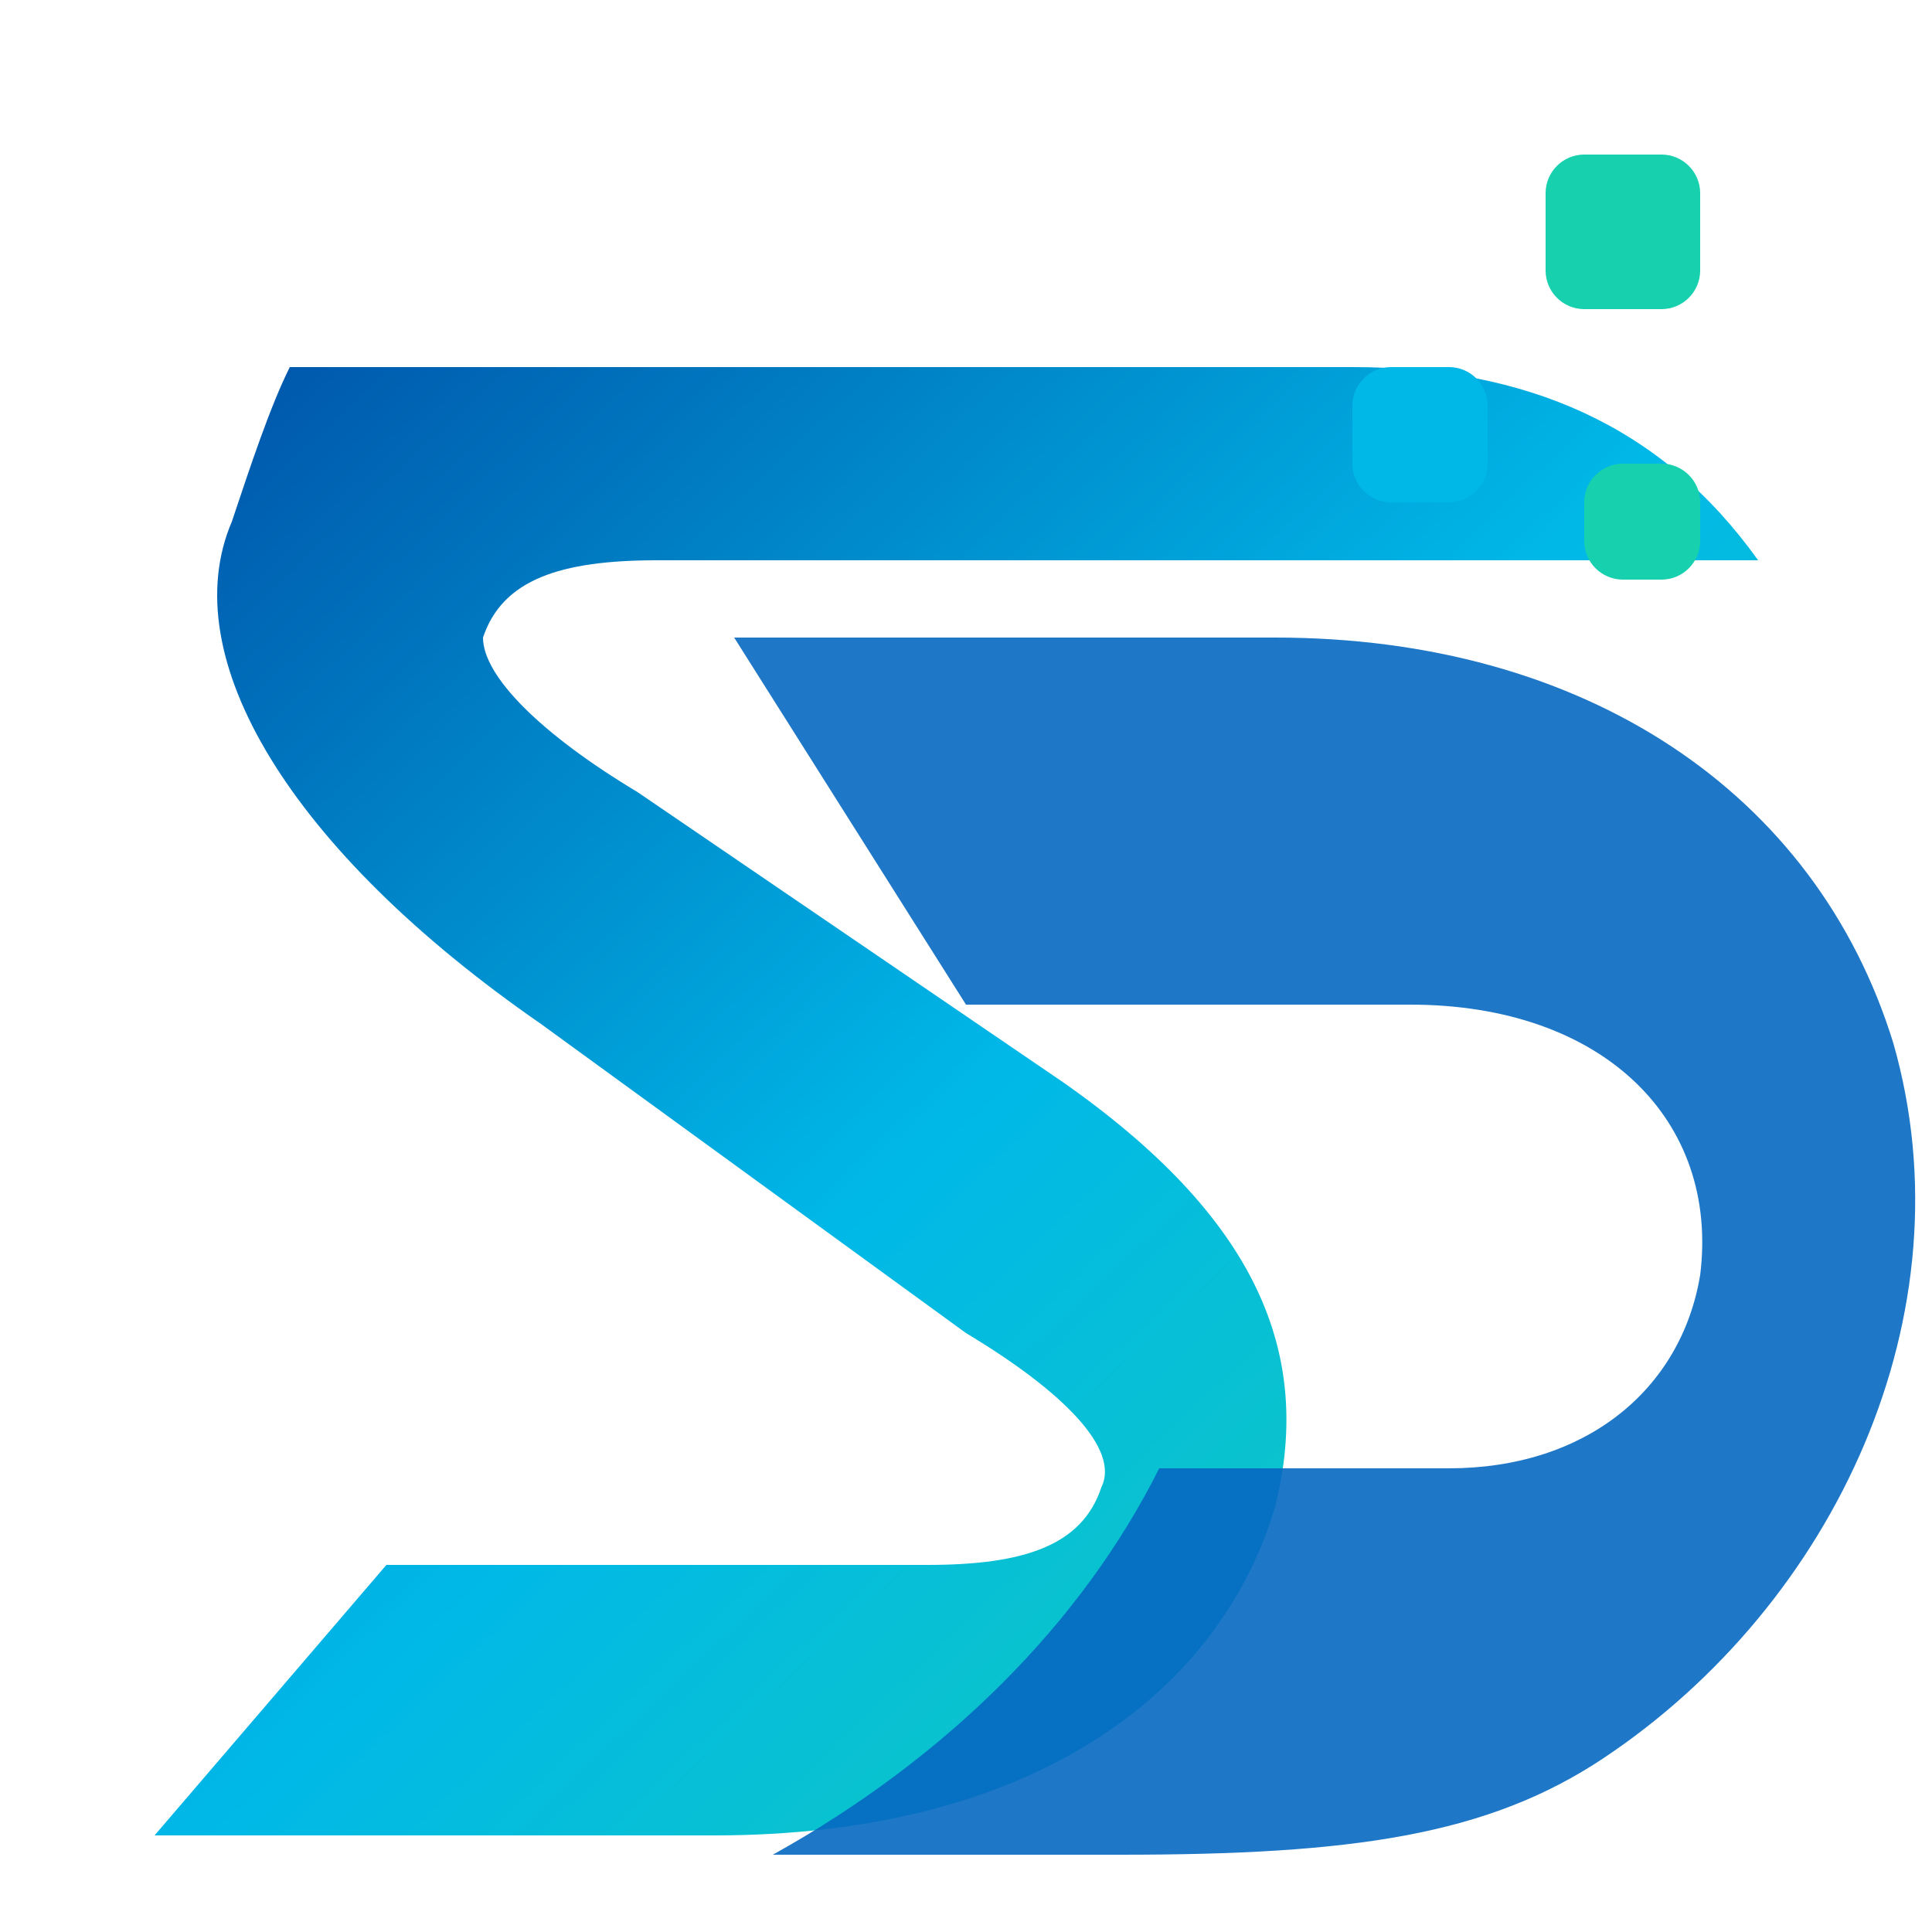
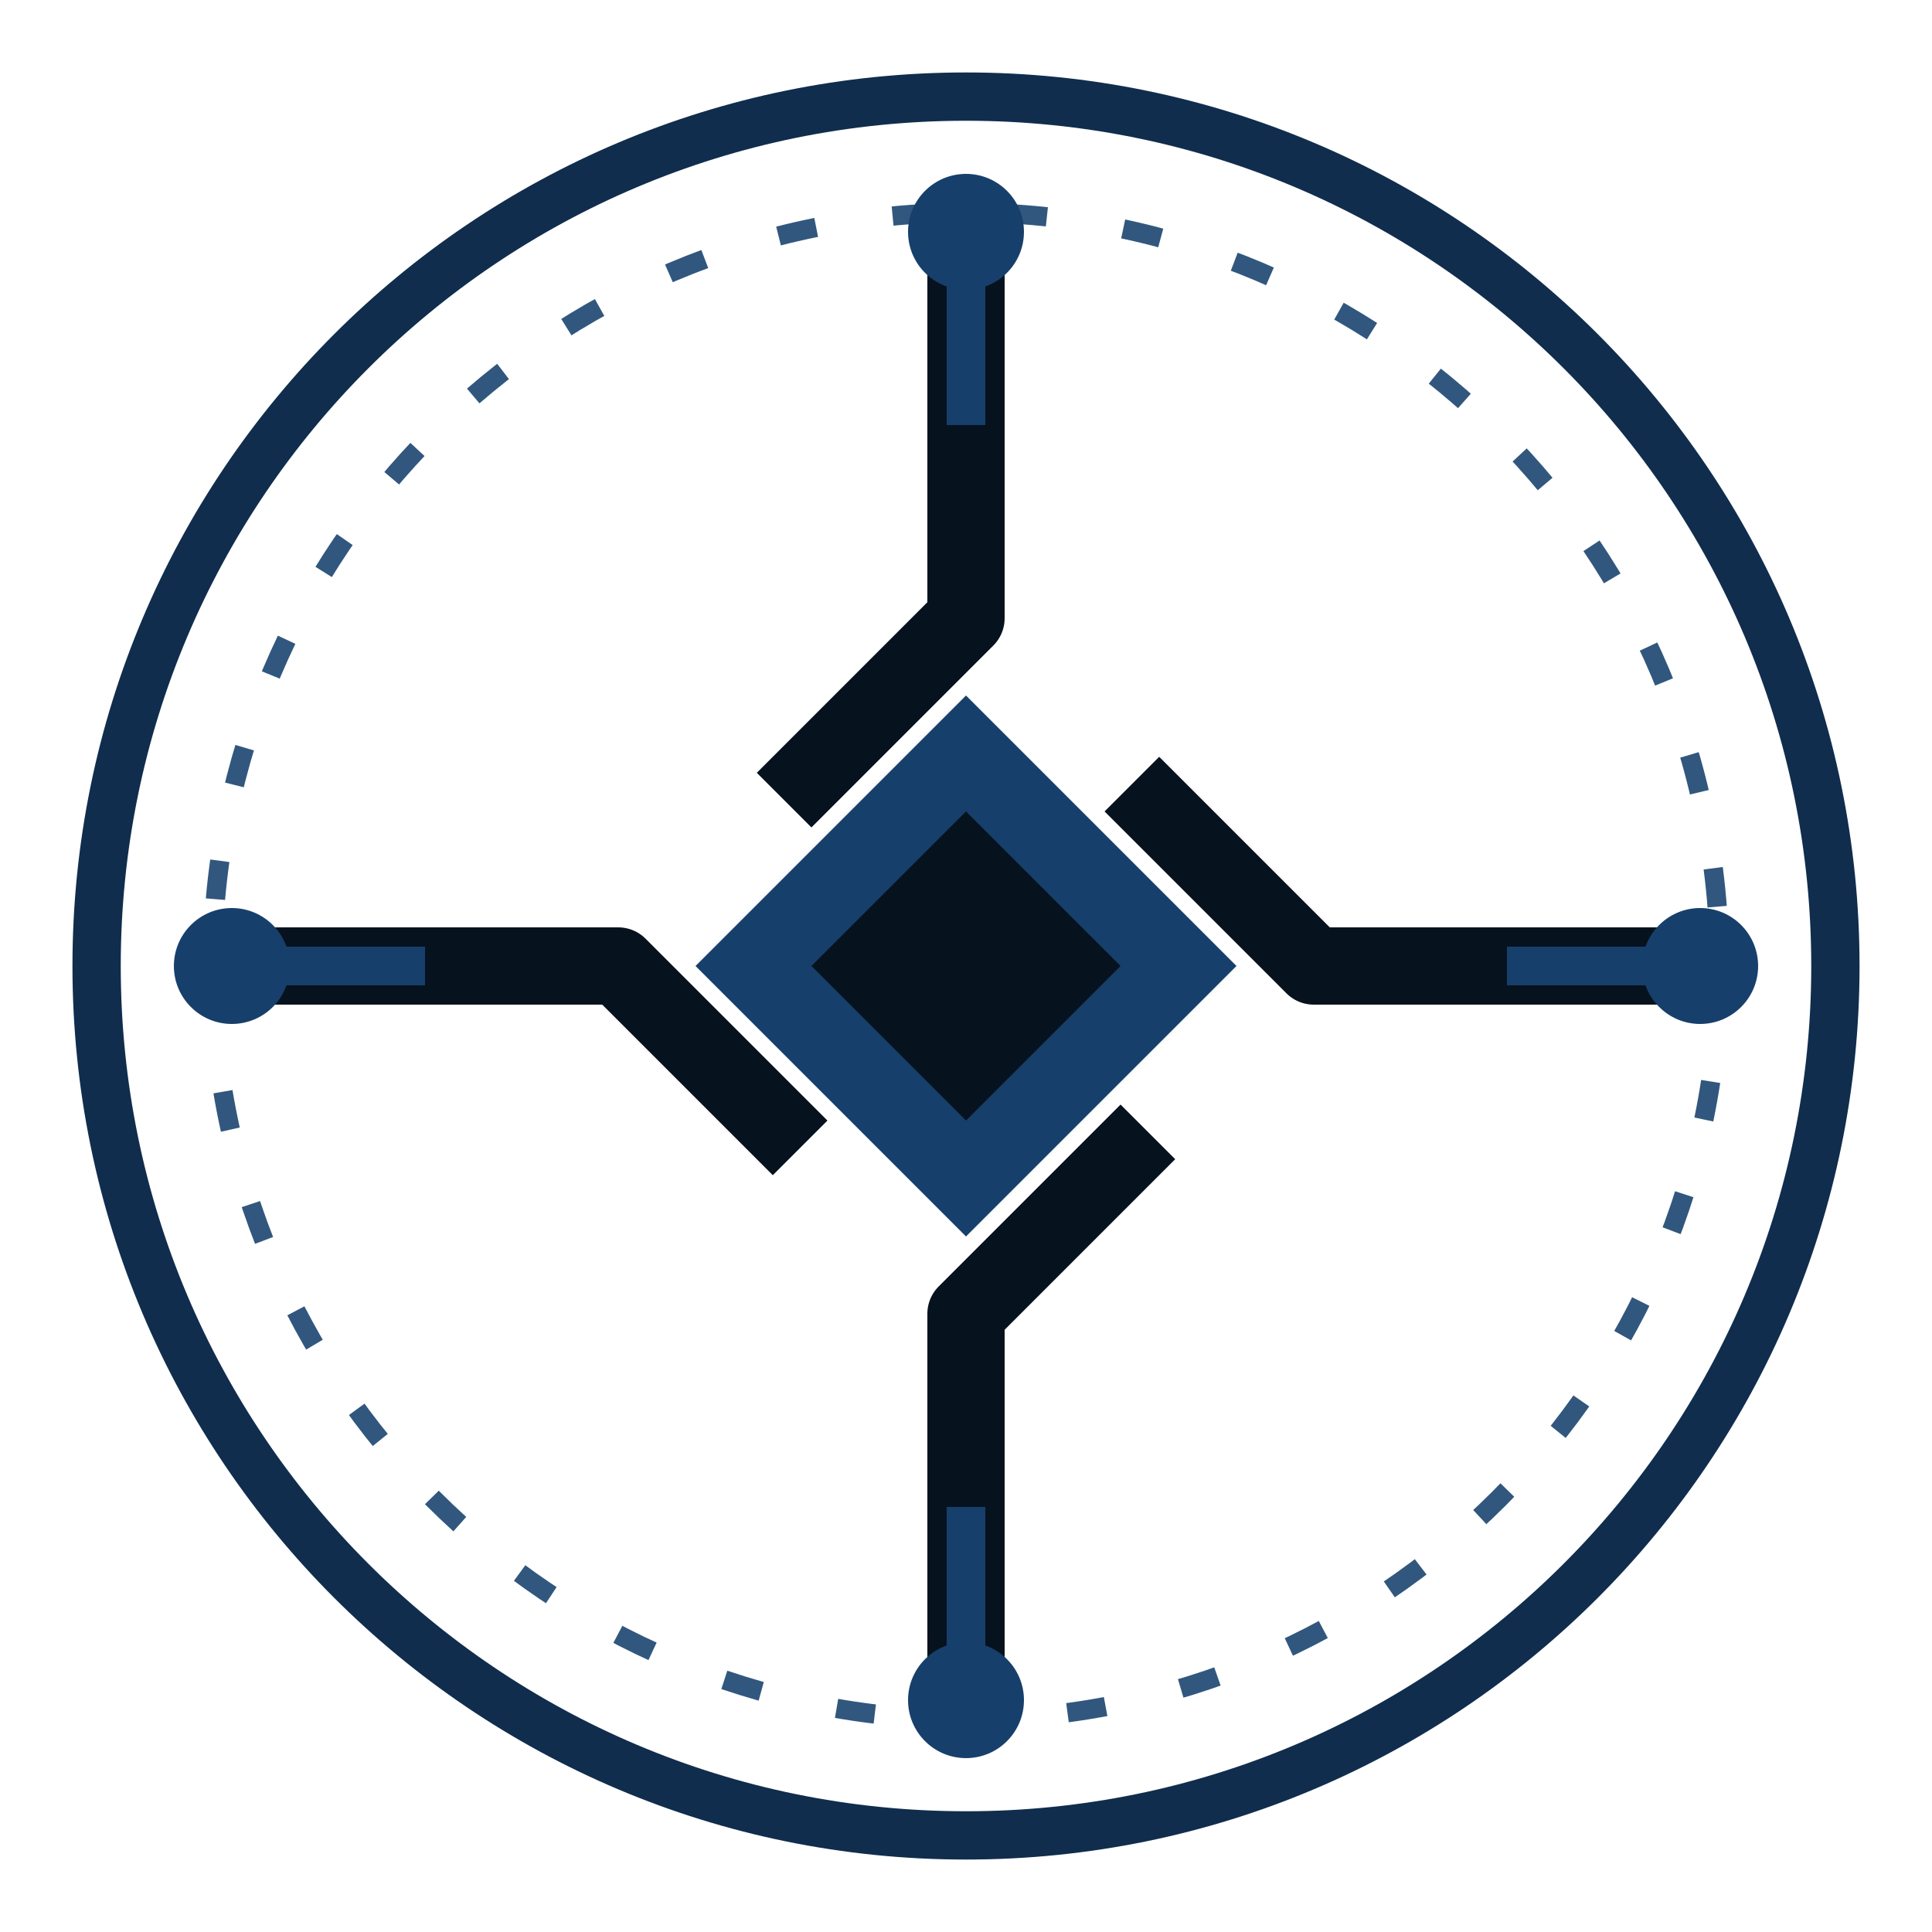
<svg xmlns="http://www.w3.org/2000/svg" viewBox="0 0 100 100" role="img" aria-labelledby="title desc">
-   <defs>
-     <linearGradient id="blueTeal" x1="0" y1="0" x2="1" y2="1">
-       <stop offset="0" stop-color="#0050a7" />
-       <stop offset=".5" stop-color="#00b8e8" />
-       <stop offset="1" stop-color="#17d0ad" />
-     </linearGradient>
-   </defs>
-   <path fill="url(#blueTeal)" d="M15 19h55c9 0 16 3 21 10H34c-5 0-8 1-9 4 0 2 3 5 8 8l22 15c10 7 13 14 11 22-3 10-13 17-29 17H8l12-14h28c5 0 8-1 9-4 1-2-2-5-7-8L28 53C15 44 9 34 12 27c1-3 2-6 3-8Z" />
-   <path fill="#0568c1" d="M38 33h28c16 0 28 8 32 21 4 14-3 29-15 37-6 4-13 5-25 5H40c9-5 16-12 20-20h15c7 0 12-4 13-10 1-8-5-14-15-14H50L38 33Z" opacity=".9" />
-   <rect width="8" height="8" x="80" y="8" rx="2" fill="#17d0ad" />
-   <rect width="7" height="7" x="70" y="19" rx="2" fill="#00b8e8" />
-   <rect width="6" height="6" x="82" y="24" rx="2" fill="#17d0ad" />
+   <circle cx="50" cy="50" r="45" fill="none" stroke="#102d4d" stroke-width="2.5" />
+   <circle cx="50" cy="50" r="39" fill="none" stroke="#31577e" stroke-width="1" stroke-dasharray="2 4" />
+   <path d="M50 14V32L42 40M86 50H68L60 42M50 86V68L58 60M14 50H32L40 58" fill="none" stroke="#07121f" stroke-width="4" stroke-linecap="square" stroke-linejoin="round" />
+   <path d="M50 14V22M86 50H78M50 86V78M14 50H22" fill="none" stroke="#173f6b" stroke-width="2" />
+   <circle cx="50" cy="12" r="3" fill="#173f6b" />
+   <circle cx="88" cy="50" r="3" fill="#173f6b" />
+   <circle cx="50" cy="88" r="3" fill="#173f6b" />
+   <circle cx="12" cy="50" r="3" fill="#173f6b" />
+   <path d="M50 36L64 50L50 64L36 50Z" fill="#173f6b" />
+   <path d="M50 42L58 50L50 58L42 50Z" fill="#07121f" />
</svg>
